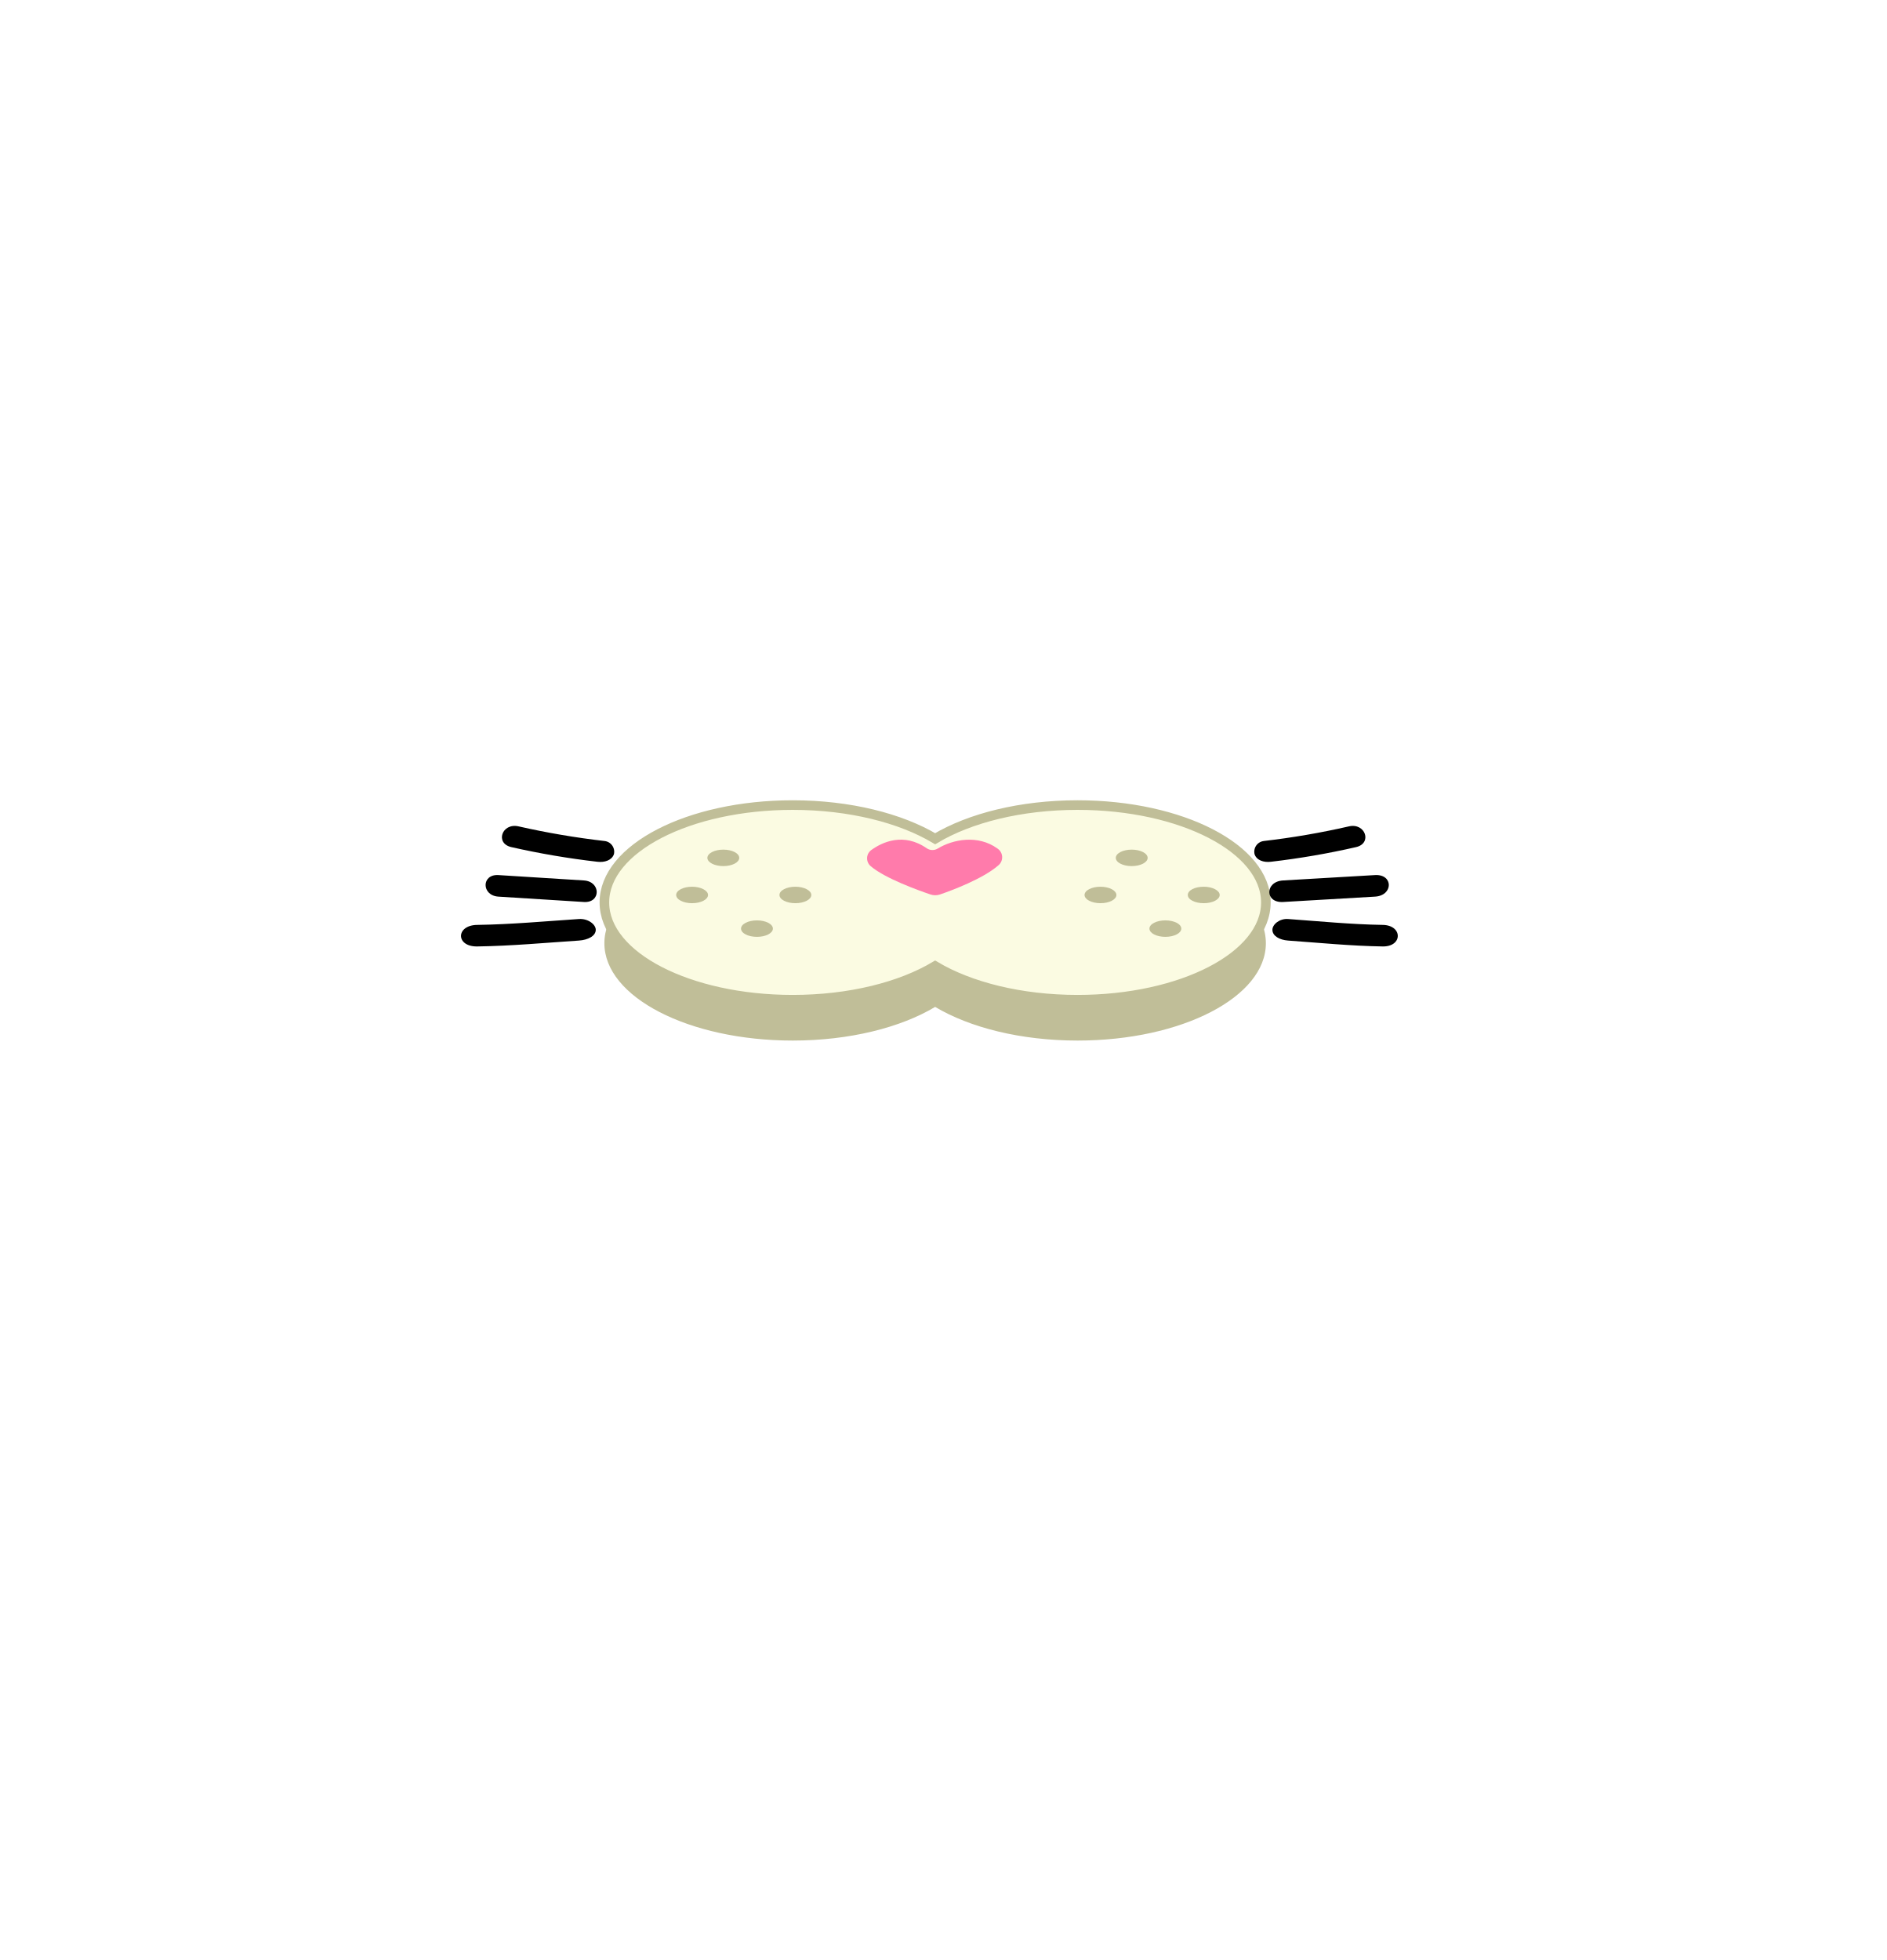
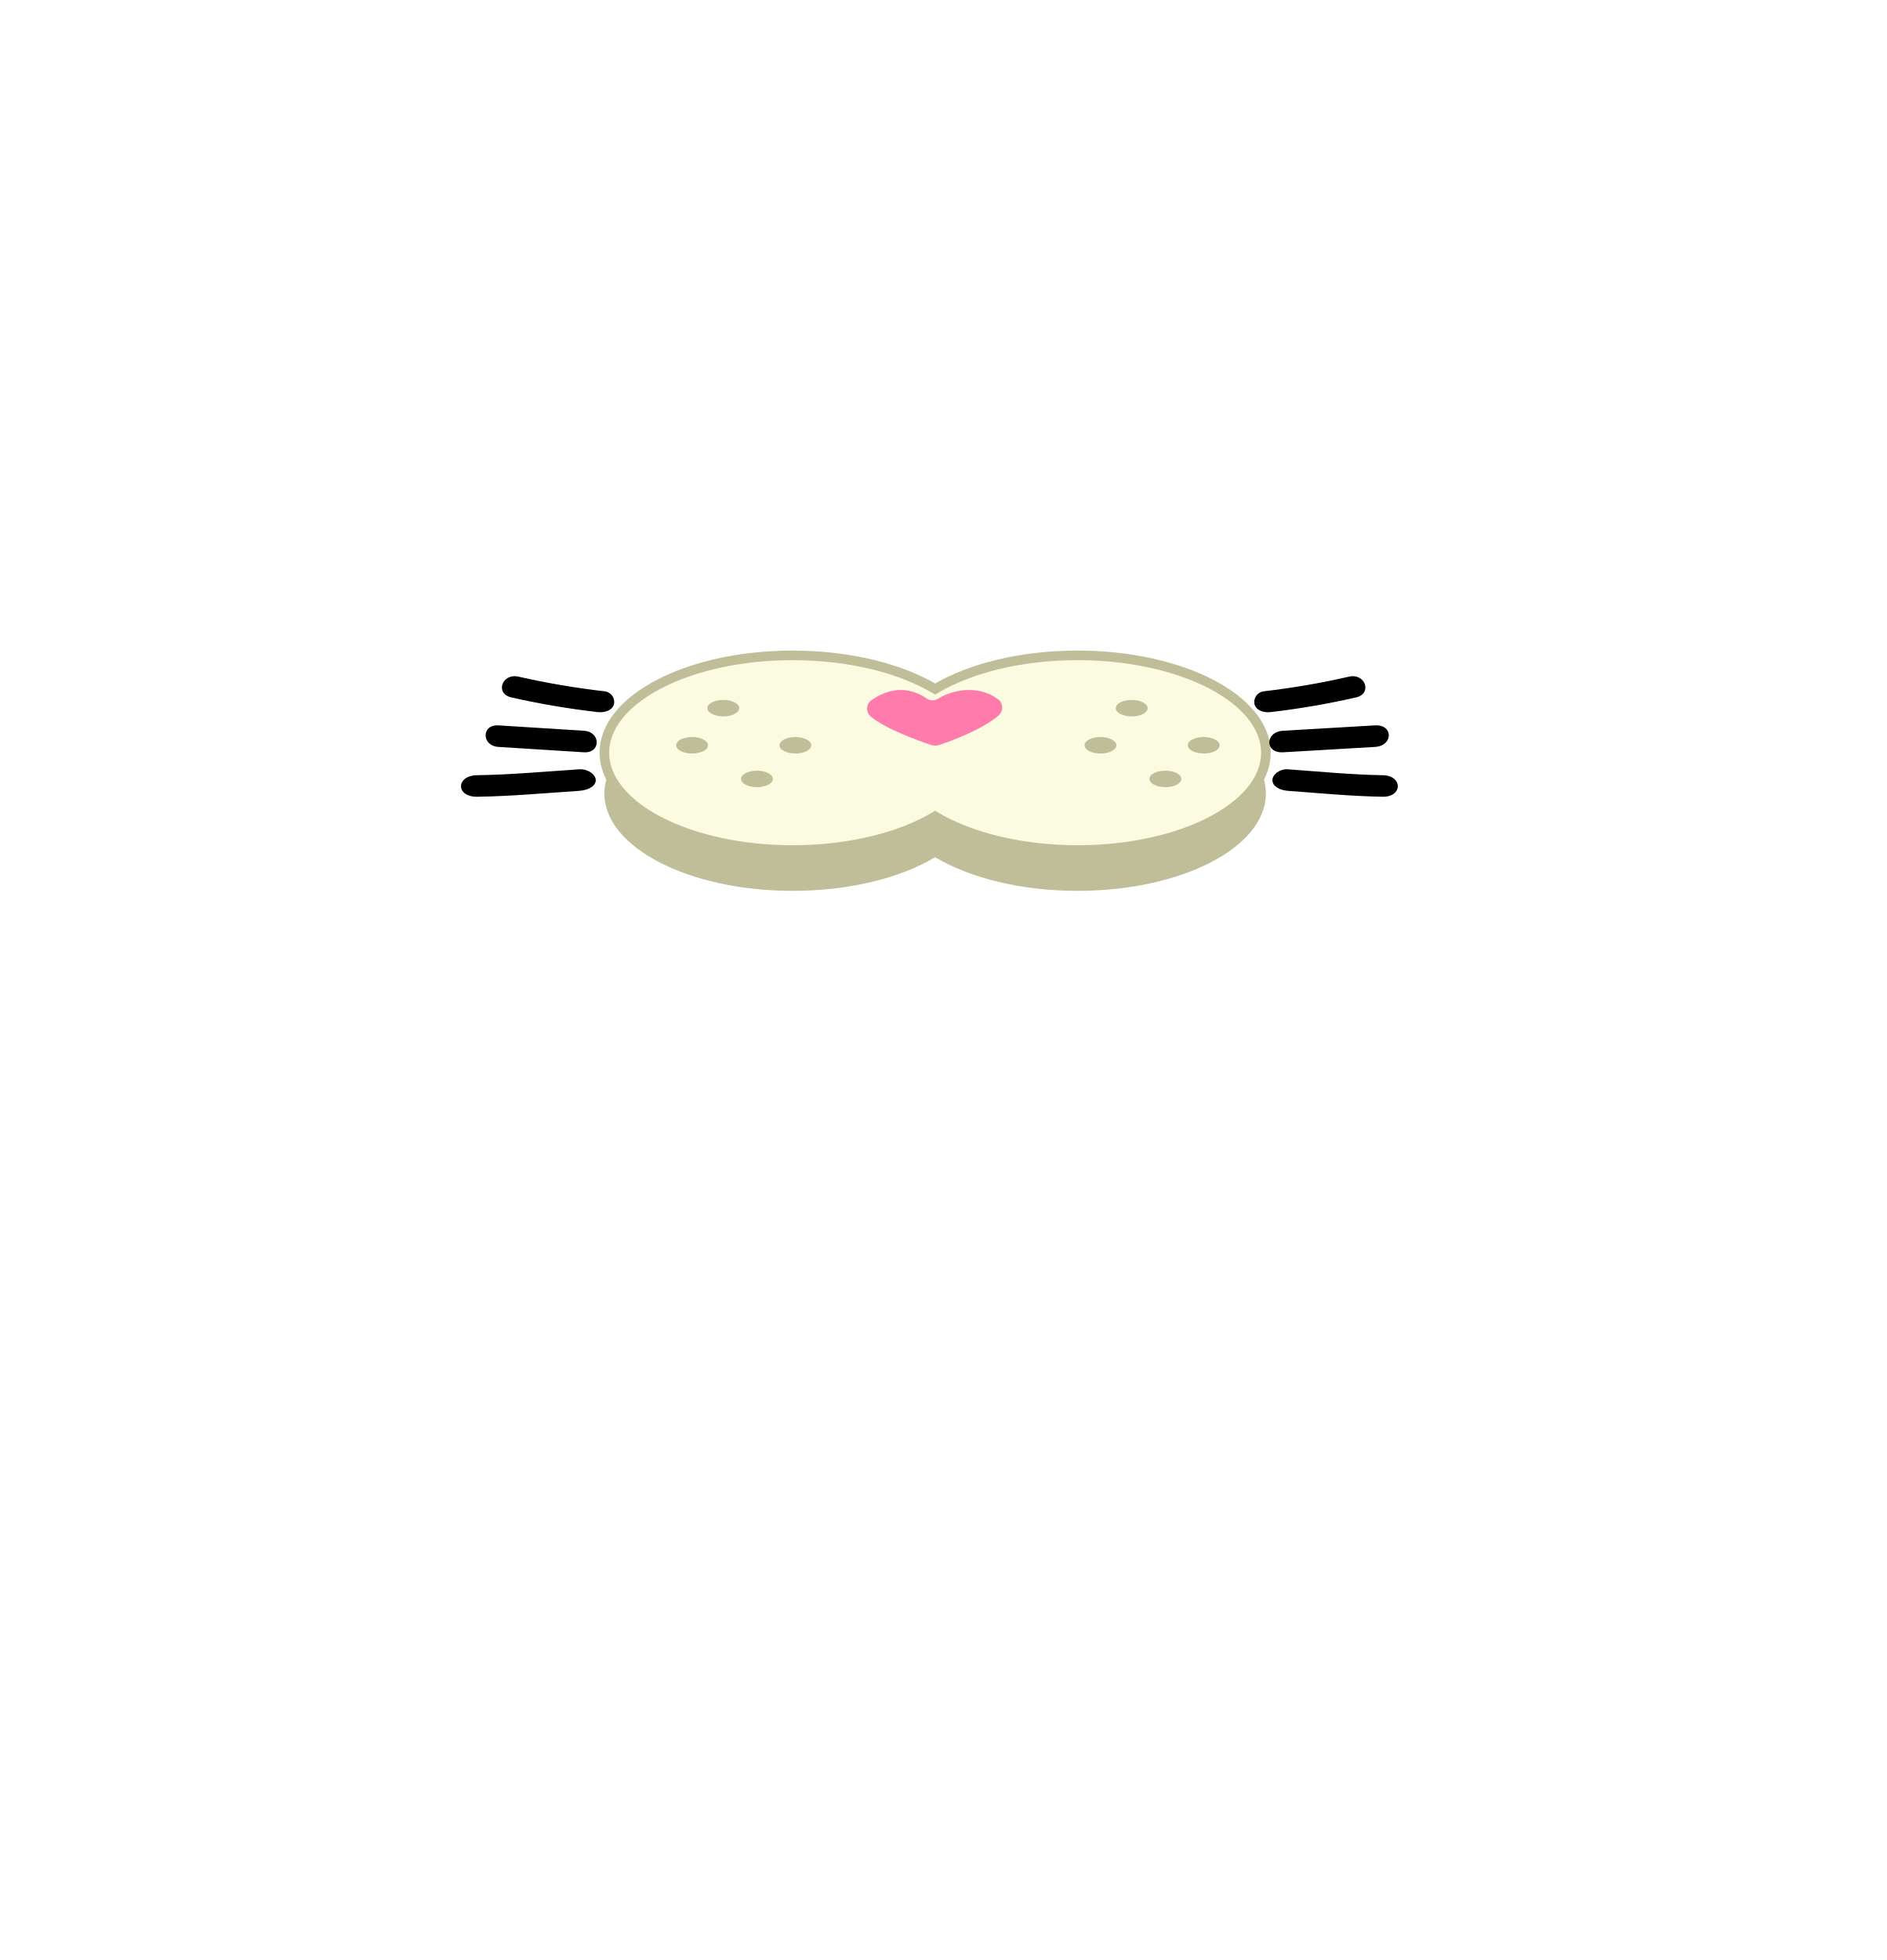
<svg xmlns="http://www.w3.org/2000/svg" viewBox="0 0 579.66 602.26">
  <defs>
    <style>
			.n6cls-1{fill:#c0be98;}
			.n6cls-2{fill:#fbfbe2;stroke:#c0be98;stroke-miterlimit:10;stroke-width:2.95px;}
			.n6cls-3{fill:#ff7bab;}
			.n6cls-4{fill:none;}
		</style>
  </defs>
  <g id="Capa_2" data-name="Capa 2">
    <g id="Capa_3" data-name="Capa 3">
-       <path class="n6cls-1" d="M331.13,259.93c-17.49,0-33.16,4-43.77,10.34-10.61-6.33-26.28-10.34-43.77-10.34-32,0-57.87,13.39-57.87,29.91s25.91,29.9,57.87,29.9c17.49,0,33.16-4,43.77-10.34,10.61,6.33,26.28,10.34,43.77,10.34,32,0,57.86-13.39,57.86-29.9S363.09,259.93,331.13,259.93Z" />
-       <path class="n6cls-2" d="M331.13,247.38c-17.49,0-33.16,4-43.77,10.34-10.61-6.33-26.28-10.34-43.77-10.34-32,0-57.87,13.39-57.87,29.91s25.91,29.9,57.87,29.9c17.49,0,33.16-4,43.77-10.34,10.61,6.33,26.28,10.34,43.77,10.34,32,0,57.86-13.39,57.86-29.9S363.09,247.38,331.13,247.38Z" />
-       <path class="n6cls-3" d="M267.89,261.09c3.23-2.3,9.76-5.4,16.92-.41a3.14,3.14,0,0,0,3.35.06c4.61-2.82,12.35-4.36,18.36,0a3.22,3.22,0,0,1,.27,5.16c-4.8,4.17-14.31,7.7-17.94,8.95a4.56,4.56,0,0,1-2.92,0c-3.79-1.28-13.95-4.94-18.34-8.67A3.16,3.16,0,0,1,267.89,261.09Z" />
-       <path class="n6cls-1" d="M227.16,263.6c0,1.4-2.19,2.53-4.89,2.53s-4.9-1.13-4.9-2.53,2.19-2.53,4.9-2.53S227.16,262.2,227.16,263.6Z" />
-       <path class="n6cls-1" d="M249.31,275c0,1.4-2.19,2.53-4.9,2.53s-4.89-1.13-4.89-2.53,2.19-2.53,4.89-2.53S249.31,273.64,249.31,275Z" />
-       <path class="n6cls-1" d="M217.57,275c0,1.4-2.19,2.53-4.9,2.53s-4.89-1.13-4.89-2.53,2.19-2.53,4.89-2.53S217.57,273.64,217.57,275Z" />
-       <path class="n6cls-1" d="M237.5,285.34c0,1.4-2.19,2.53-4.9,2.53s-4.89-1.13-4.89-2.53,2.19-2.53,4.89-2.53S237.5,283.94,237.5,285.34Z" />
-       <path class="n6cls-1" d="M352.66,263.6c0,1.4-2.19,2.53-4.9,2.53s-4.89-1.13-4.89-2.53,2.19-2.53,4.89-2.53S352.66,262.2,352.66,263.6Z" />
-       <path class="n6cls-1" d="M374.8,275c0,1.4-2.19,2.53-4.89,2.53S365,276.44,365,275s2.19-2.53,4.9-2.53S374.8,273.64,374.8,275Z" />
-       <path class="n6cls-1" d="M343.06,275c0,1.4-2.19,2.53-4.89,2.53s-4.9-1.13-4.9-2.53,2.19-2.53,4.9-2.53S343.06,273.64,343.06,275Z" />
-       <path class="n6cls-1" d="M363,285.34c0,1.4-2.19,2.53-4.89,2.53s-4.9-1.13-4.9-2.53,2.19-2.53,4.9-2.53S363,283.94,363,285.34Z" />
-       <path d="M185.77,258.42a247.54,247.54,0,0,1-26.43-4.5c-5.12-1.15-7.31,5.23-2.2,6.38a248,248,0,0,0,26.43,4.5c2.22.26,4.41-.44,5.08-2.31a3.32,3.32,0,0,0-2.88-4.07Z" />
-       <path d="M179.42,270.54l-26.26-1.65c-5.27-.33-5.24,6.29,0,6.62l26.26,1.65c5.27.33,5.25-6.29,0-6.62Z" />
-       <path d="M177.91,282.39c-10.39.69-20.81,1.66-31.27,1.81-6.62.09-6.65,6.71,0,6.62,10.46-.15,20.88-1.12,31.27-1.81,2.77-.19,5.16-1.39,5.16-3.31,0-1.65-2.37-3.5-5.16-3.31Z" />
-       <path d="M388.34,258.42a243,243,0,0,0,26.18-4.5c5.06-1.15,7.23,5.23,2.17,6.38a243.22,243.22,0,0,1-26.17,4.5c-2.2.26-4.37-.44-5-2.31a3.31,3.31,0,0,1,2.85-4.07Z" />
-       <path d="M394.28,270.54l28.25-1.65c5.67-.33,5.64,6.29,0,6.62l-28.25,1.65c-5.67.33-5.64-6.29,0-6.62Z" />
-       <path d="M395.8,282.39c9.67.69,19.36,1.66,29.09,1.81,6.17.09,6.19,6.71,0,6.62-9.73-.15-19.42-1.12-29.09-1.81-2.58-.19-4.8-1.39-4.8-3.31,0-1.65,2.2-3.5,4.8-3.31Z" />
+       <path class="n6cls-1" d="M331.13,213.93c-17.49,0-33.16,4-43.77,10.34-10.61-6.33-26.28-10.34-43.77-10.34-32,0-57.87,13.39-57.87,29.91s25.91,29.9,57.87,29.9c17.49,0,33.16-4,43.77-10.34,10.61,6.33,26.28,10.34,43.77,10.34,32,0,57.86-13.39,57.86-29.9S363.09,213.93,331.13,213.93Z" />
+       <path class="n6cls-2" d="M331.13,201.38c-17.49,0-33.16,4-43.77,10.34-10.61-6.33-26.28-10.34-43.77-10.34-32,0-57.87,13.39-57.87,29.91s25.91,29.9,57.87,29.9c17.49,0,33.16-4,43.77-10.34,10.61,6.33,26.28,10.34,43.77,10.34,32,0,57.86-13.39,57.86-29.9S363.09,201.38,331.13,201.38Z" />
+       <path class="n6cls-3" d="M267.89,215.09c3.23-2.3,9.76-5.4,16.92-.41a3.14,3.14,0,0,0,3.35.06c4.61-2.82,12.35-4.36,18.36,0a3.22,3.22,0,0,1,.27,5.16c-4.8,4.17-14.31,7.7-17.94,8.95a4.56,4.56,0,0,1-2.92,0c-3.79-1.28-13.95-4.94-18.34-8.67A3.16,3.16,0,0,1,267.89,215.09Z" />
+       <path class="n6cls-1" d="M227.16,217.6c0,1.4-2.19,2.53-4.89,2.53s-4.9-1.13-4.9-2.53,2.19-2.53,4.9-2.53S227.16,216.2,227.16,217.6Z" />
+       <path class="n6cls-1" d="M249.31,229c0,1.4-2.19,2.53-4.9,2.53s-4.89-1.13-4.89-2.53,2.19-2.53,4.89-2.53S249.31,227.64,249.31,229Z" />
+       <path class="n6cls-1" d="M217.57,229c0,1.4-2.19,2.53-4.9,2.53s-4.89-1.13-4.89-2.53,2.19-2.53,4.89-2.53S217.57,227.64,217.57,229Z" />
+       <path class="n6cls-1" d="M237.5,239.34c0,1.4-2.19,2.53-4.9,2.53s-4.89-1.13-4.89-2.53,2.19-2.53,4.89-2.53S237.5,237.94,237.5,239.34Z" />
+       <path class="n6cls-1" d="M352.66,217.6c0,1.4-2.19,2.53-4.9,2.53s-4.89-1.13-4.89-2.53,2.19-2.53,4.89-2.53S352.66,216.2,352.66,217.6Z" />
+       <path class="n6cls-1" d="M374.8,229c0,1.4-2.19,2.53-4.89,2.53S365,230.44,365,229s2.19-2.53,4.9-2.53S374.8,227.64,374.8,229Z" />
+       <path class="n6cls-1" d="M343.06,229c0,1.4-2.19,2.53-4.89,2.53s-4.9-1.13-4.9-2.53,2.19-2.53,4.9-2.53S343.06,227.64,343.06,229Z" />
+       <path class="n6cls-1" d="M363,239.34c0,1.4-2.19,2.53-4.89,2.53s-4.9-1.13-4.9-2.53,2.19-2.53,4.9-2.53S363,237.94,363,239.34Z" />
+       <path d="M185.77,212.42a247.54,247.54,0,0,1-26.43-4.5c-5.12-1.15-7.31,5.23-2.2,6.38a248,248,0,0,0,26.43,4.5c2.22.26,4.41-.44,5.08-2.31a3.32,3.32,0,0,0-2.88-4.07Z" />
+       <path d="M179.42,224.54l-26.26-1.65c-5.27-.33-5.24,6.29,0,6.62l26.26,1.65c5.27.33,5.25-6.29,0-6.62Z" />
+       <path d="M177.91,236.39c-10.39.69-20.81,1.66-31.27,1.81-6.62.09-6.65,6.71,0,6.62,10.46-.15,20.88-1.12,31.27-1.81,2.77-.19,5.16-1.39,5.16-3.31,0-1.65-2.37-3.5-5.16-3.31Z" />
+       <path d="M388.34,212.42a243,243,0,0,0,26.18-4.5c5.06-1.15,7.23,5.23,2.17,6.38a243.22,243.22,0,0,1-26.17,4.5c-2.2.26-4.37-.44-5-2.31a3.31,3.31,0,0,1,2.85-4.07Z" />
+       <path d="M394.28,224.54l28.25-1.65c5.67-.33,5.64,6.29,0,6.62l-28.25,1.65c-5.67.33-5.64-6.29,0-6.62Z" />
+       <path d="M395.8,236.39c9.67.69,19.36,1.66,29.09,1.81,6.17.09,6.19,6.71,0,6.62-9.73-.15-19.42-1.12-29.09-1.81-2.58-.19-4.8-1.39-4.8-3.31,0-1.65,2.2-3.5,4.8-3.31Z" />
      <rect class="n6cls-4" x="3.66" y="0.26" width="576" height="602" />
      <rect class="n6cls-4" width="576" height="602" />
    </g>
  </g>
</svg>
